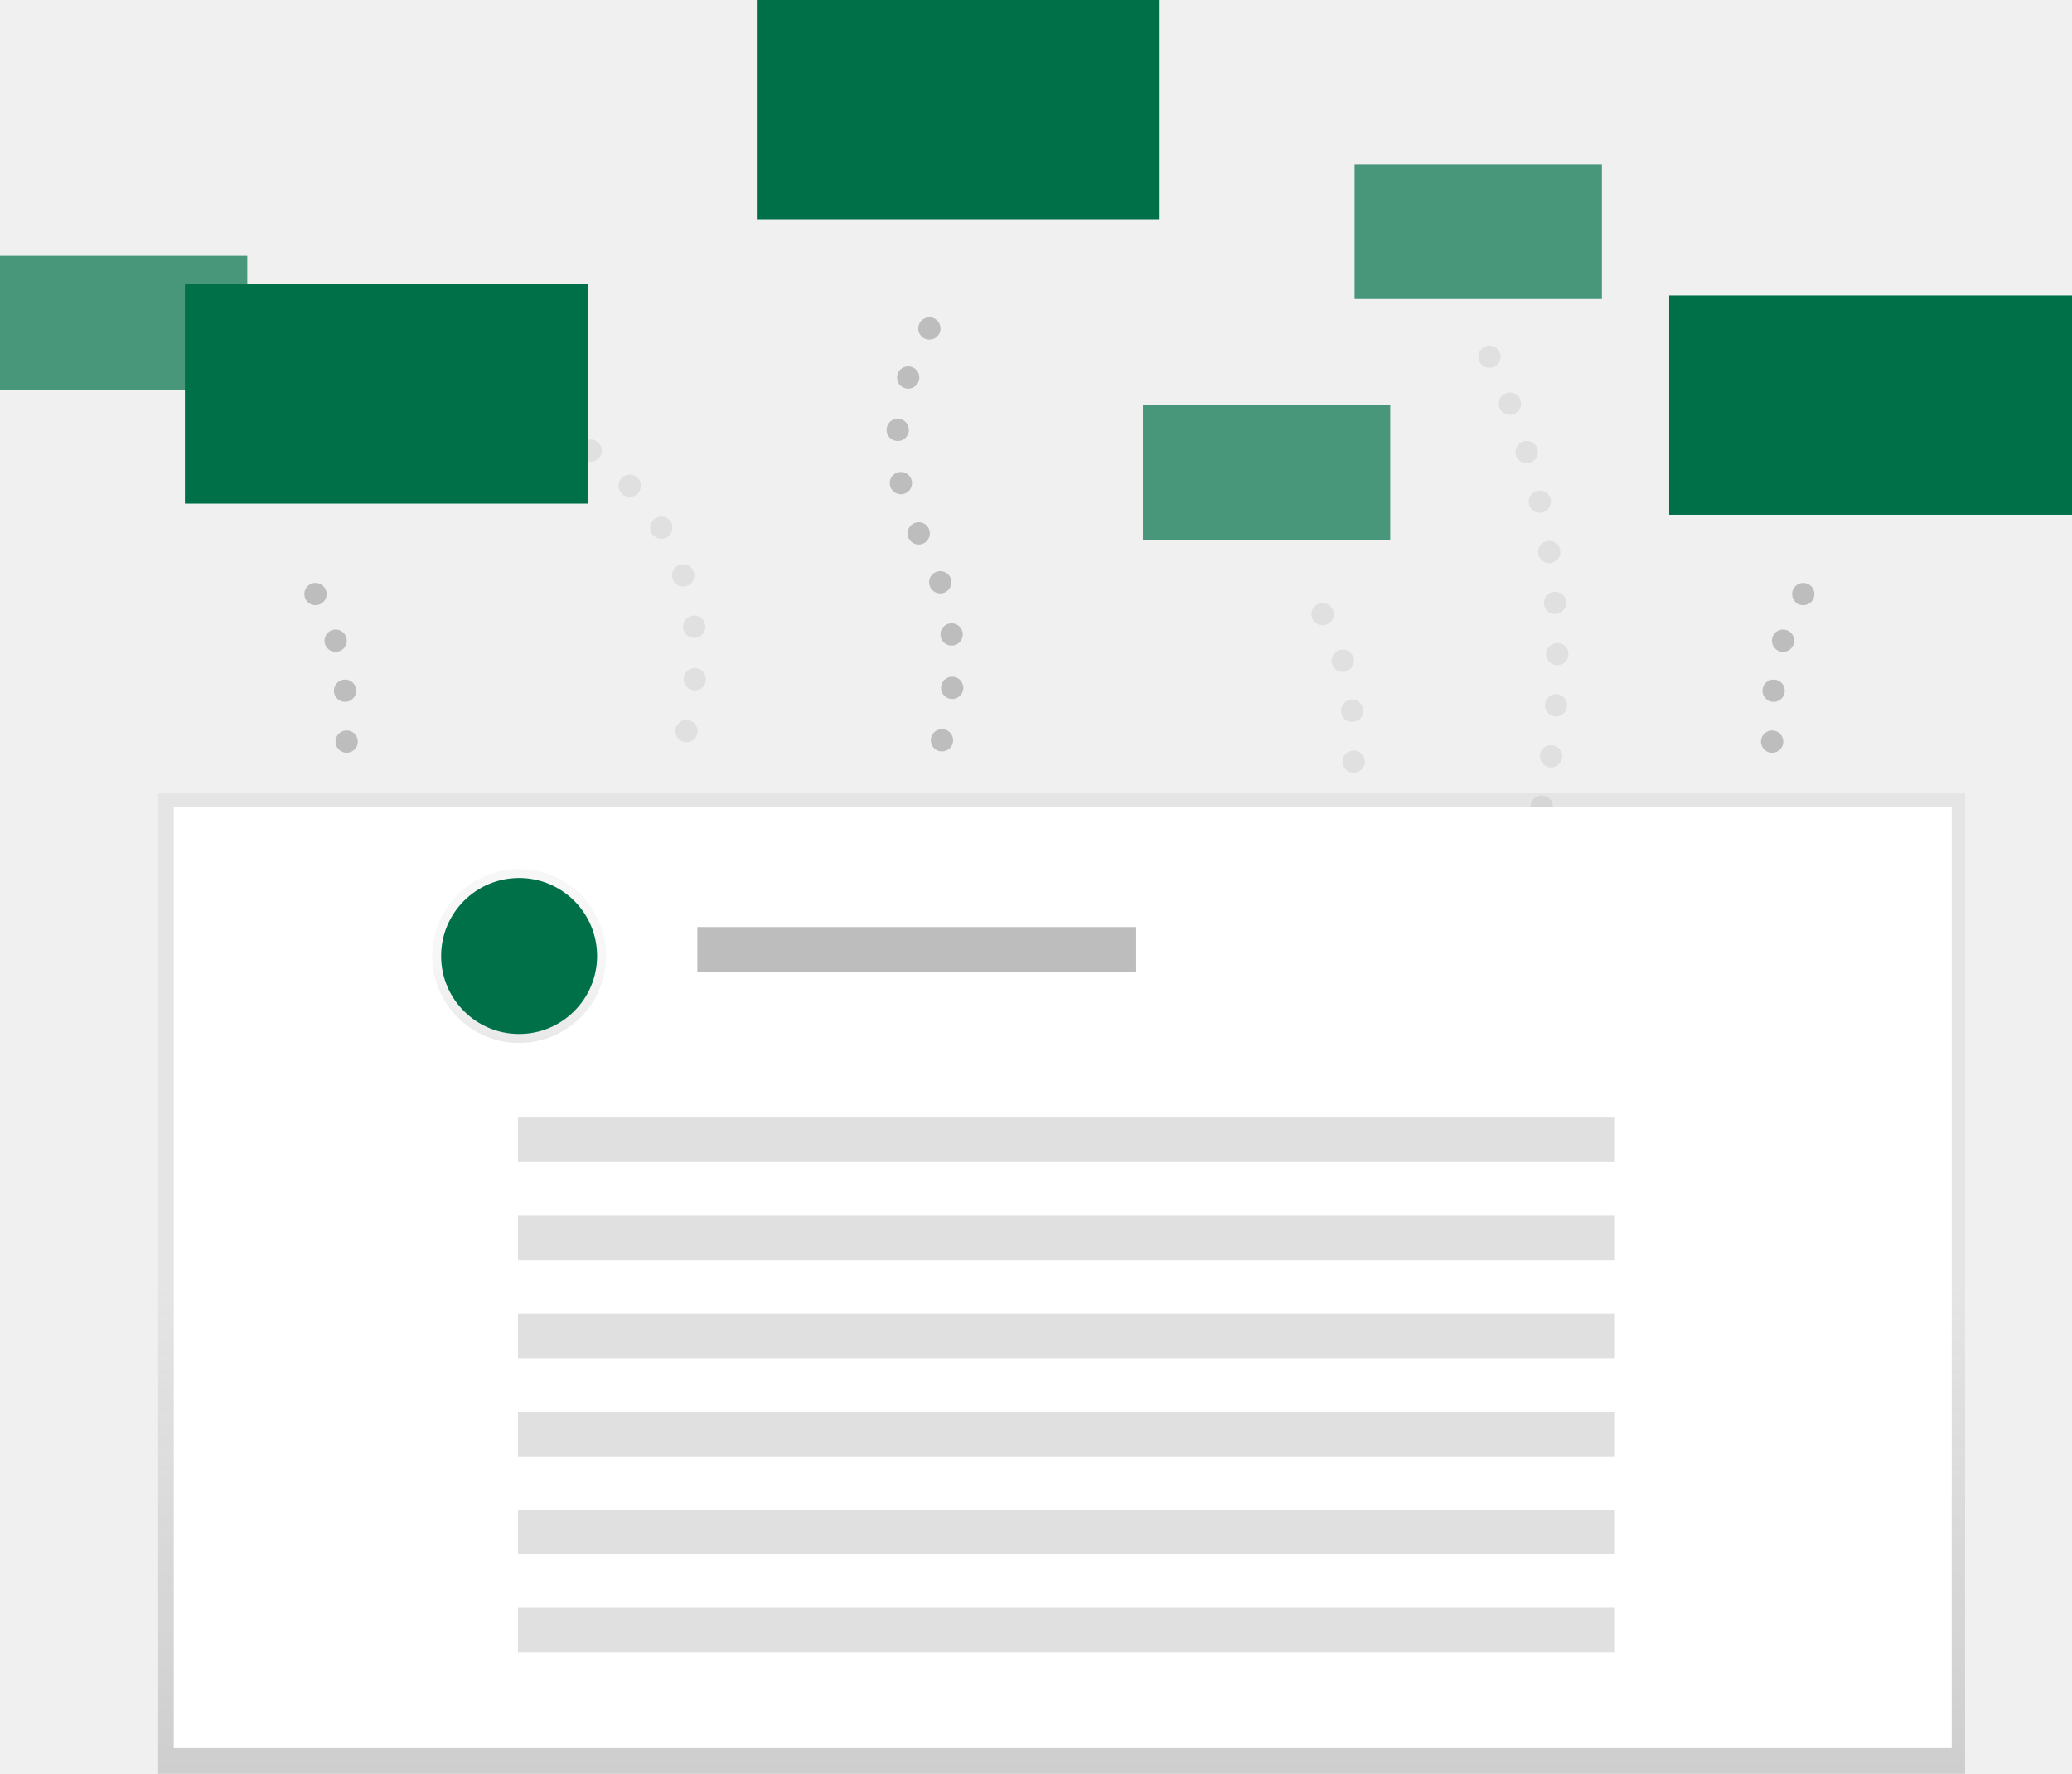
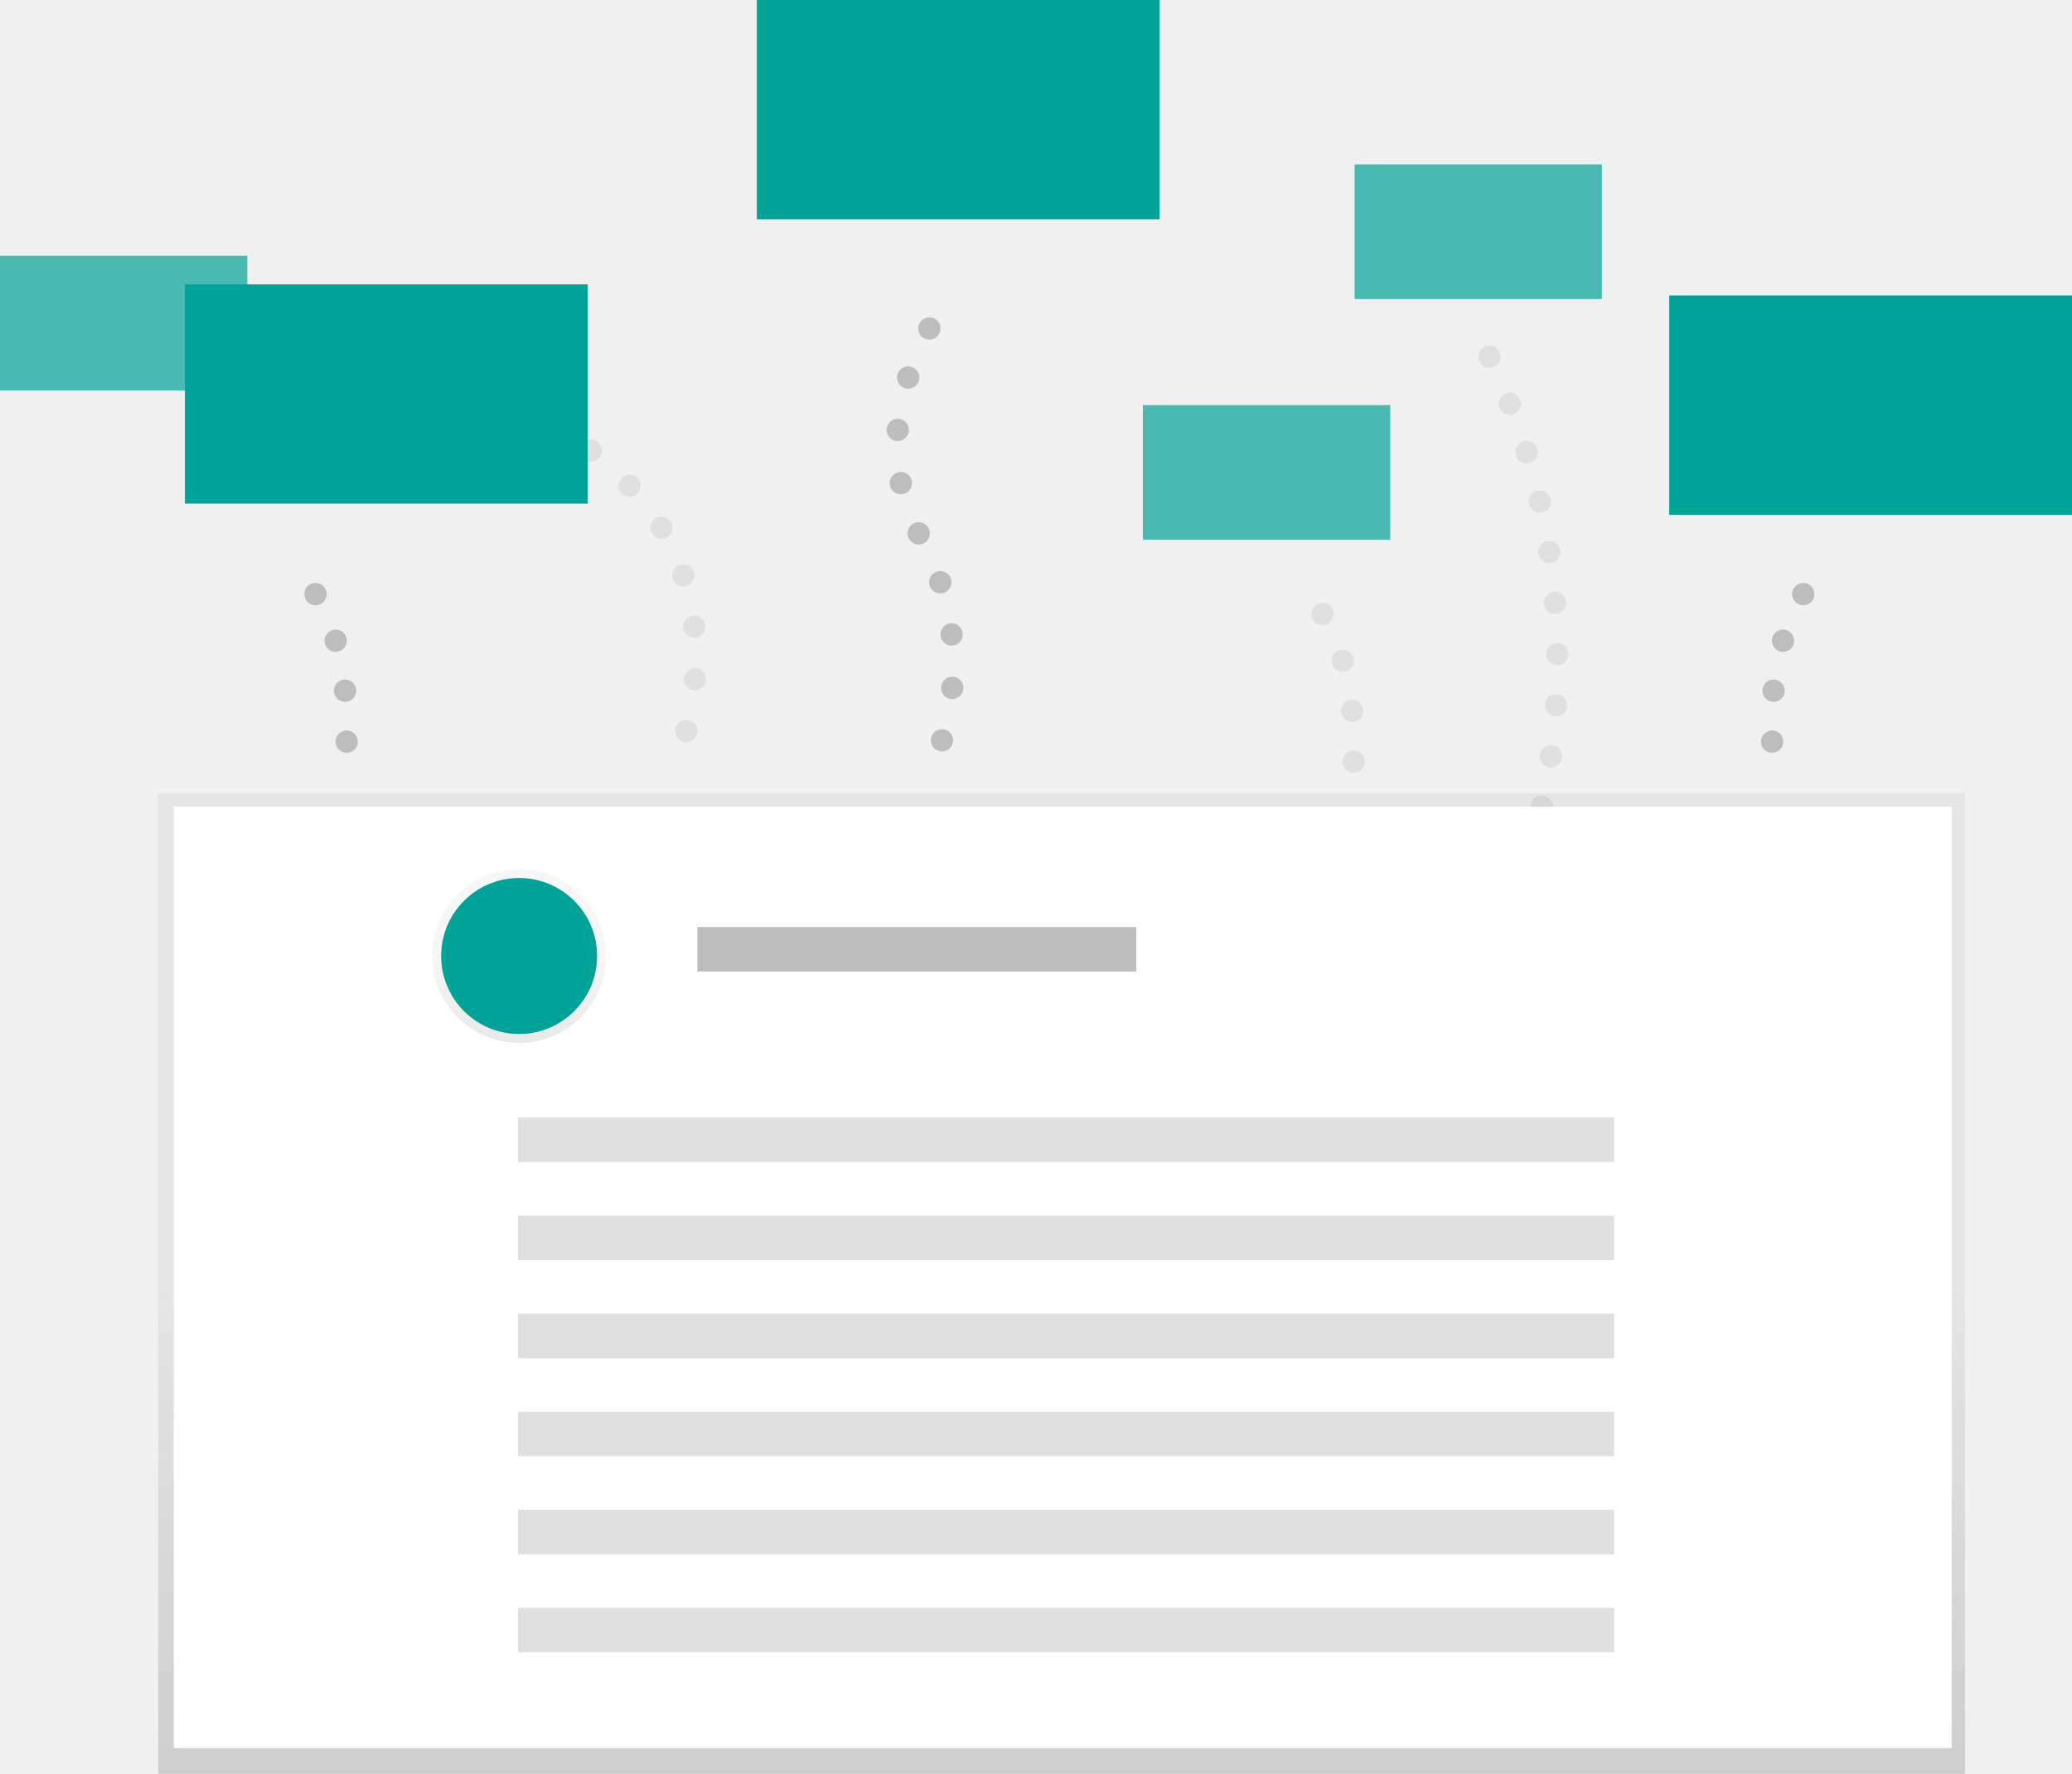
<svg xmlns="http://www.w3.org/2000/svg" viewBox="0 0 930 796">
  <defs>
    <linearGradient id="service-better-a" x1="476.5" y1="796" x2="476.5" y2="356" gradientUnits="userSpaceOnUse">
      <stop offset="0" stop-color="gray" stop-opacity=".3" />
      <stop offset=".5" stop-color="gray" stop-opacity=".1" />
      <stop offset="1" stop-color="gray" stop-opacity=".1" />
    </linearGradient>
    <linearGradient id="service-better-b" x1="233" y1="468" x2="233" y2="390" gradientUnits="userSpaceOnUse">
      <stop offset="0" stop-color="#b3b3b3" stop-opacity=".3" />
      <stop offset=".5" stop-color="#b3b3b3" stop-opacity=".1" />
      <stop offset="1" stop-color="#b3b3b3" stop-opacity=".1" />
    </linearGradient>
  </defs>
  <path d="M692 362s28-104-28-211" fill="none" stroke="#e0e0e0" stroke-linecap="round" stroke-linejoin="round" stroke-width="10" stroke-dasharray="0 23" />
  <path fill="none" stroke="#e0e0e0" stroke-linecap="round" stroke-linejoin="round" stroke-width="10" d="M300.6 350.5" />
  <path d="M308.1 328.1c9.9-40.3 12.8-124.5-117.7-160.2" fill="none" stroke="#e0e0e0" stroke-linecap="round" stroke-linejoin="round" stroke-width="10" stroke-dasharray="0 23.61" />
  <path fill="none" stroke="#e0e0e0" stroke-linecap="round" stroke-linejoin="round" stroke-width="10" d="M179 165" />
  <path fill="url(#service-better-a)" d="M71 356h811v440H71z" />
  <path fill="#fff" d="M78 362h798v422.5H78z" />
  <circle cx="233" cy="429" r="39" fill="url(#service-better-b)" />
-   <circle cx="233" cy="429" r="35" fill="#007049" />
+   <circle cx="233" cy="429" r="35" fill="#00A397" />
  <path fill="#bdbdbd" d="M313 416h197v20H313z" />
  <path fill="#e0e0e0" d="M232.5 545.5h492v20h-492zM232.5 501.5h492v20h-492zM232.5 589.5h492v20h-492zM232.5 633.5h492v20h-492zM232.5 677.5h492v20h-492zM232.5 721.5h492v20h-492z" />
  <path fill="none" stroke="#bdbdbd" stroke-linecap="round" stroke-linejoin="round" stroke-width="10" d="M153.3 355.5" />
  <path d="M155.6 332.8c.7-21.7-1.9-54-20.8-75.5" fill="none" stroke="#bdbdbd" stroke-linecap="round" stroke-linejoin="round" stroke-width="10" stroke-dasharray="0 22.87" />
  <path fill="none" stroke="#bdbdbd" stroke-linecap="round" stroke-linejoin="round" stroke-width="10" d="M126.5 249.5" />
  <path fill="none" stroke="#e0e0e0" stroke-linecap="round" stroke-linejoin="round" stroke-width="10" d="M605.3 364.5" />
  <path d="M607.6 341.8c.8-21.7-1.9-54-20.8-75.5" fill="none" stroke="#e0e0e0" stroke-linecap="round" stroke-linejoin="round" stroke-width="10" stroke-dasharray="0 22.87" />
  <path fill="none" stroke="#e0e0e0" stroke-linecap="round" stroke-linejoin="round" stroke-width="10" d="M578.5 258.5" />
  <path fill="none" stroke="#bdbdbd" stroke-linecap="round" stroke-linejoin="round" stroke-width="10" d="M797.7 355.5" />
  <path d="M795.4 332.8c-.8-21.7 1.9-54 20.8-75.5" fill="none" stroke="#bdbdbd" stroke-linecap="round" stroke-linejoin="round" stroke-width="10" stroke-dasharray="0 22.87" />
  <path fill="none" stroke="#bdbdbd" stroke-linecap="round" stroke-linejoin="round" stroke-width="10" d="M824.5 249.5" />
-   <path fill="#007049" opacity=".7" d="M0 114.8h111v60.4H0zM608 73.8h111v60.4H608zM513 181.8h111v60.4H513z" />
-   <path fill="#007049" d="M83 127.6h180.8V226H83zM749.2 132.6H930V231H749.2zM339.7 0h180.8v98.4H339.7z" />
+   <path fill="#00A397" opacity=".7" d="M0 114.8h111v60.4H0zM608 73.8h111v60.4H608zM513 181.8h111v60.4H513z" />
+   <path fill="#00A397" d="M83 127.6h180.8V226H83zM749.2 132.6H930V231H749.2zM339.7 0h180.8v98.4H339.7z" />
  <path fill="none" stroke="#bdbdbd" stroke-linecap="round" stroke-linejoin="round" stroke-width="10" d="M414 354.5" />
  <path d="M422.8 332.2a118 118 0 0 0-9.3-90.7c-24-43.5-2.4-86 9.9-104.4" fill="none" stroke="#bdbdbd" stroke-linecap="round" stroke-linejoin="round" stroke-width="10" stroke-dasharray="0 24.01" />
  <path fill="none" stroke="#bdbdbd" stroke-linecap="round" stroke-linejoin="round" stroke-width="10" d="M430.5 127.5" />
</svg>
